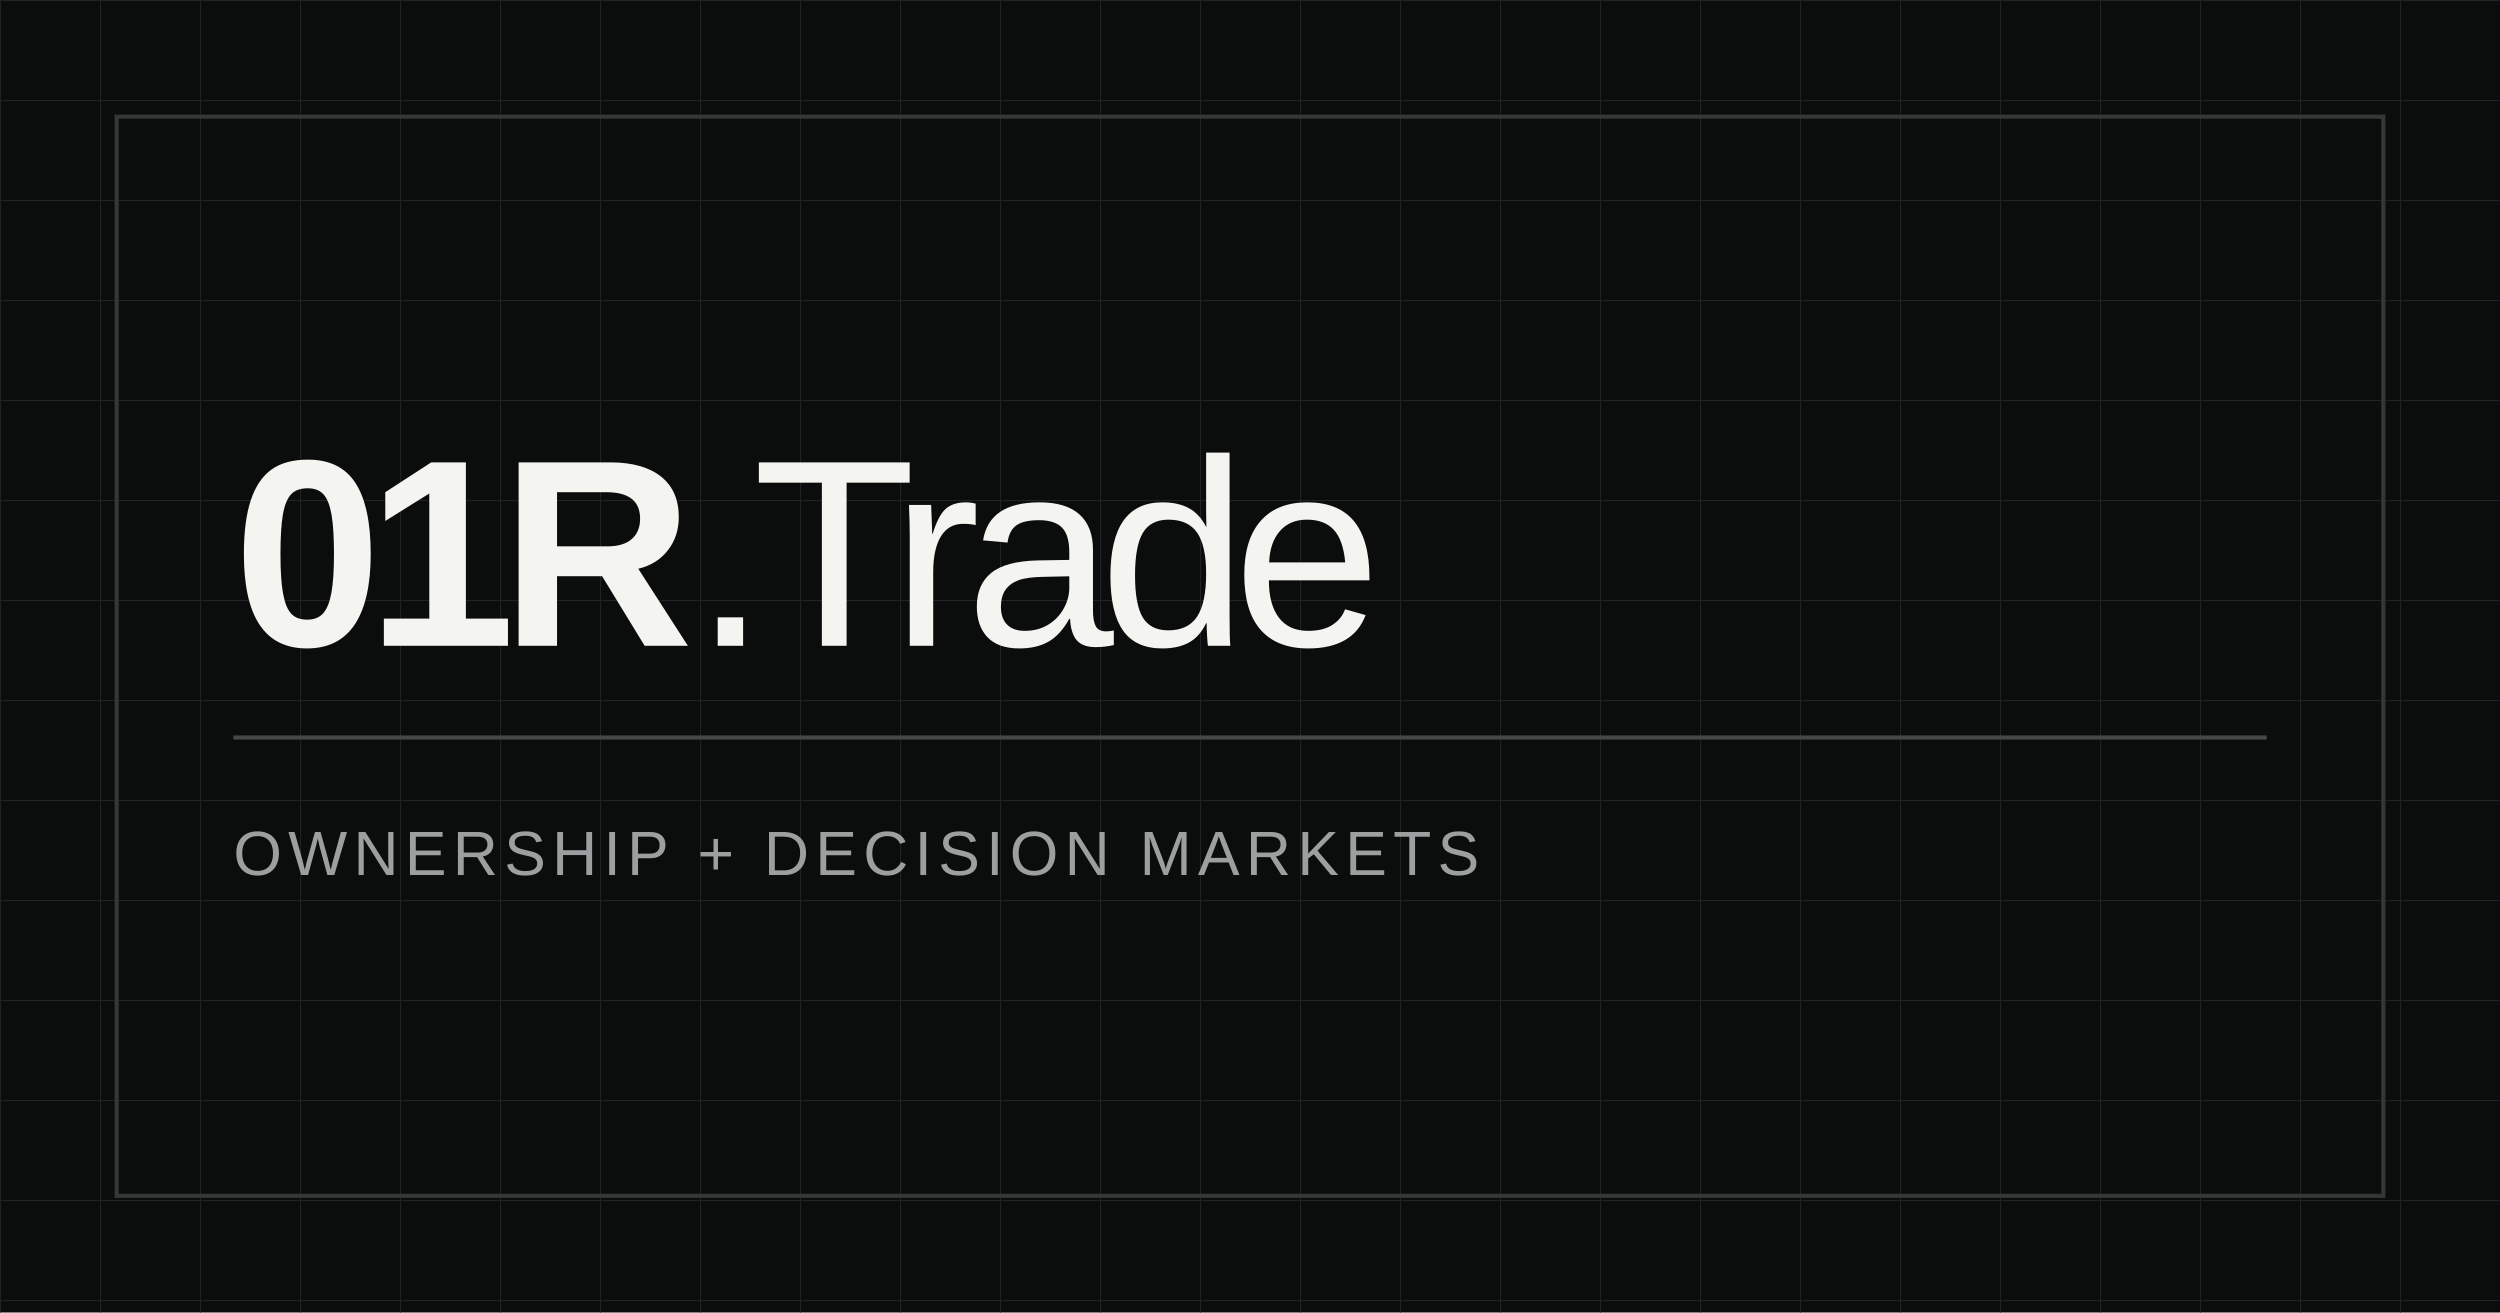
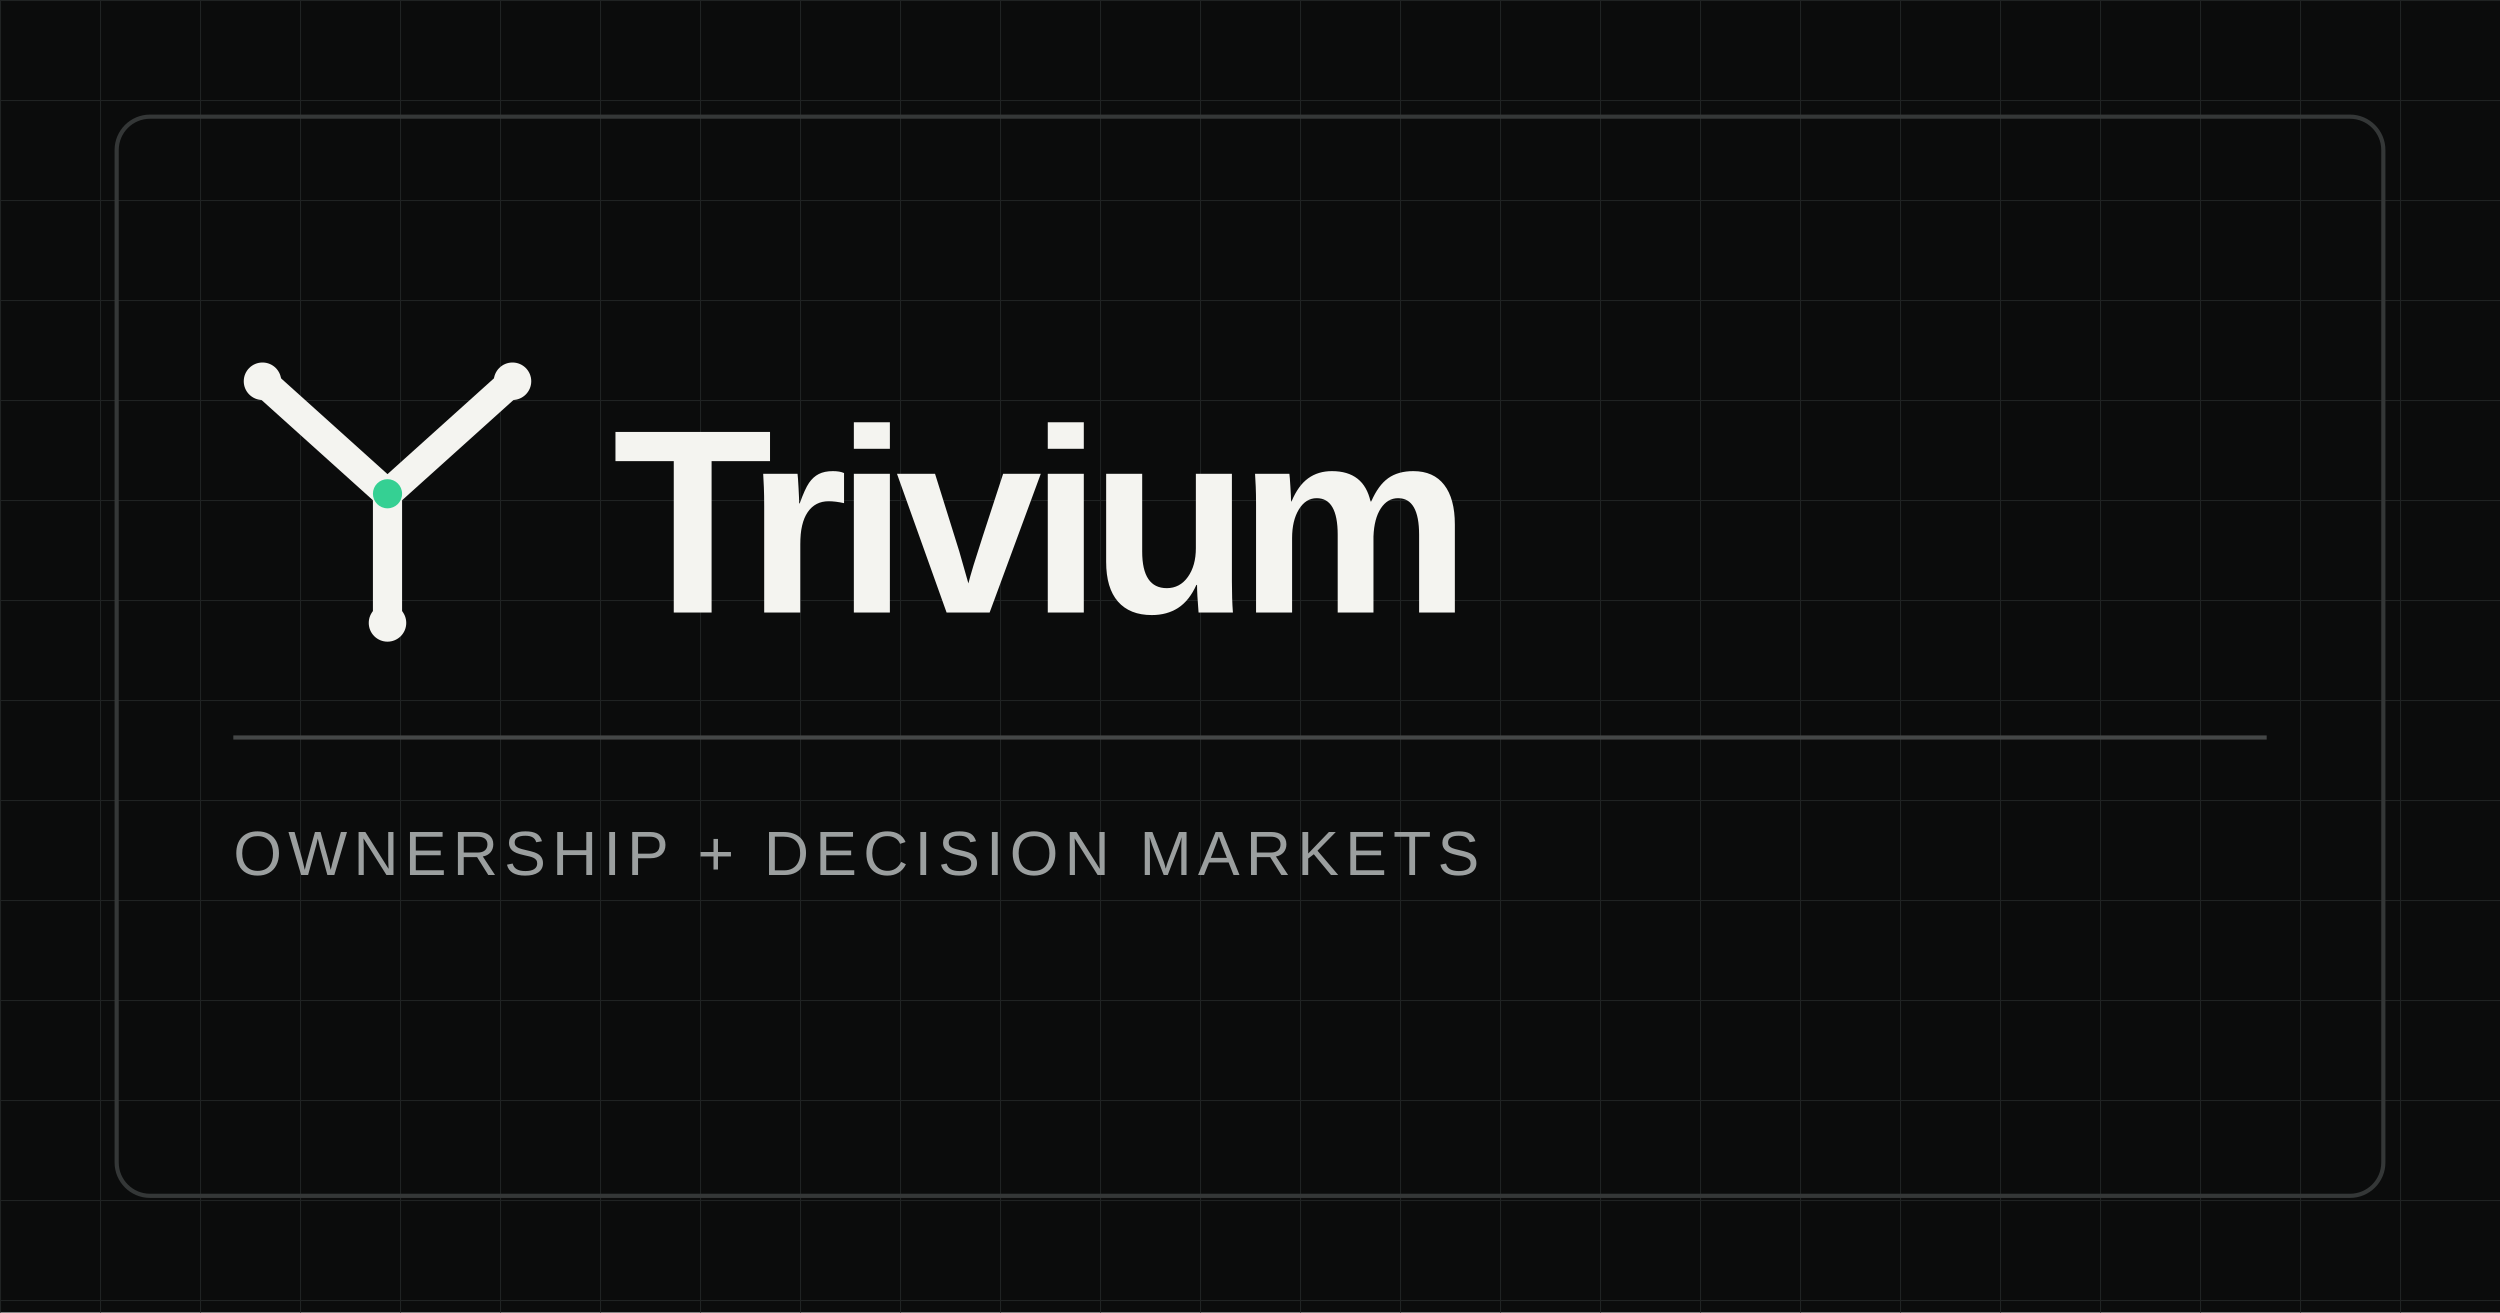
<svg xmlns="http://www.w3.org/2000/svg" width="1200" height="630" viewBox="0 0 1200 630" role="img" aria-labelledby="title desc">
  <defs>
    <pattern id="grid" width="48" height="48" patternUnits="userSpaceOnUse">
      <path d="M48 0H0V48" fill="none" stroke="#202323" stroke-width="1" />
    </pattern>
  </defs>
  <rect width="1200" height="630" fill="#0b0c0c" />
  <rect width="1200" height="630" fill="url(#grid)" />
-   <rect x="56" y="56" width="1088" height="518" fill="none" stroke="#343737" stroke-width="2" />
-   <text x="112" y="310" fill="#f4f4f0" font-family="Arial, Helvetica, sans-serif" font-size="128" font-weight="800" letter-spacing="-7">01R<tspan font-weight="500">.Trade</tspan>
-   </text>
+   <rect x="56" y="56" width="1088" height="518" rx="16" fill="none" stroke="#343737" stroke-width="2" />
+   <path d="M126 183L186 237L246 183M186 237V299" fill="none" stroke="#f4f4f0" stroke-width="14" stroke-linecap="round" stroke-linejoin="round" />
+   <circle cx="126" cy="183" r="9" fill="#f4f4f0" />
+   <circle cx="246" cy="183" r="9" fill="#f4f4f0" />
+   <circle cx="186" cy="299" r="9" fill="#f4f4f0" />
+   <circle cx="186" cy="237" r="7" fill="#35d093" />
+   <text x="294" y="294" fill="#f4f4f0" font-family="Arial, Helvetica, sans-serif" font-size="126" font-weight="700" letter-spacing="-6">Trivium</text>
  <path d="M112 354H1088" stroke="#444747" stroke-width="2" />
  <text x="112" y="420" fill="#9b9f9f" font-family="Arial, Helvetica, sans-serif" font-size="30" font-weight="500" letter-spacing="3">OWNERSHIP + DECISION MARKETS</text>
</svg>
